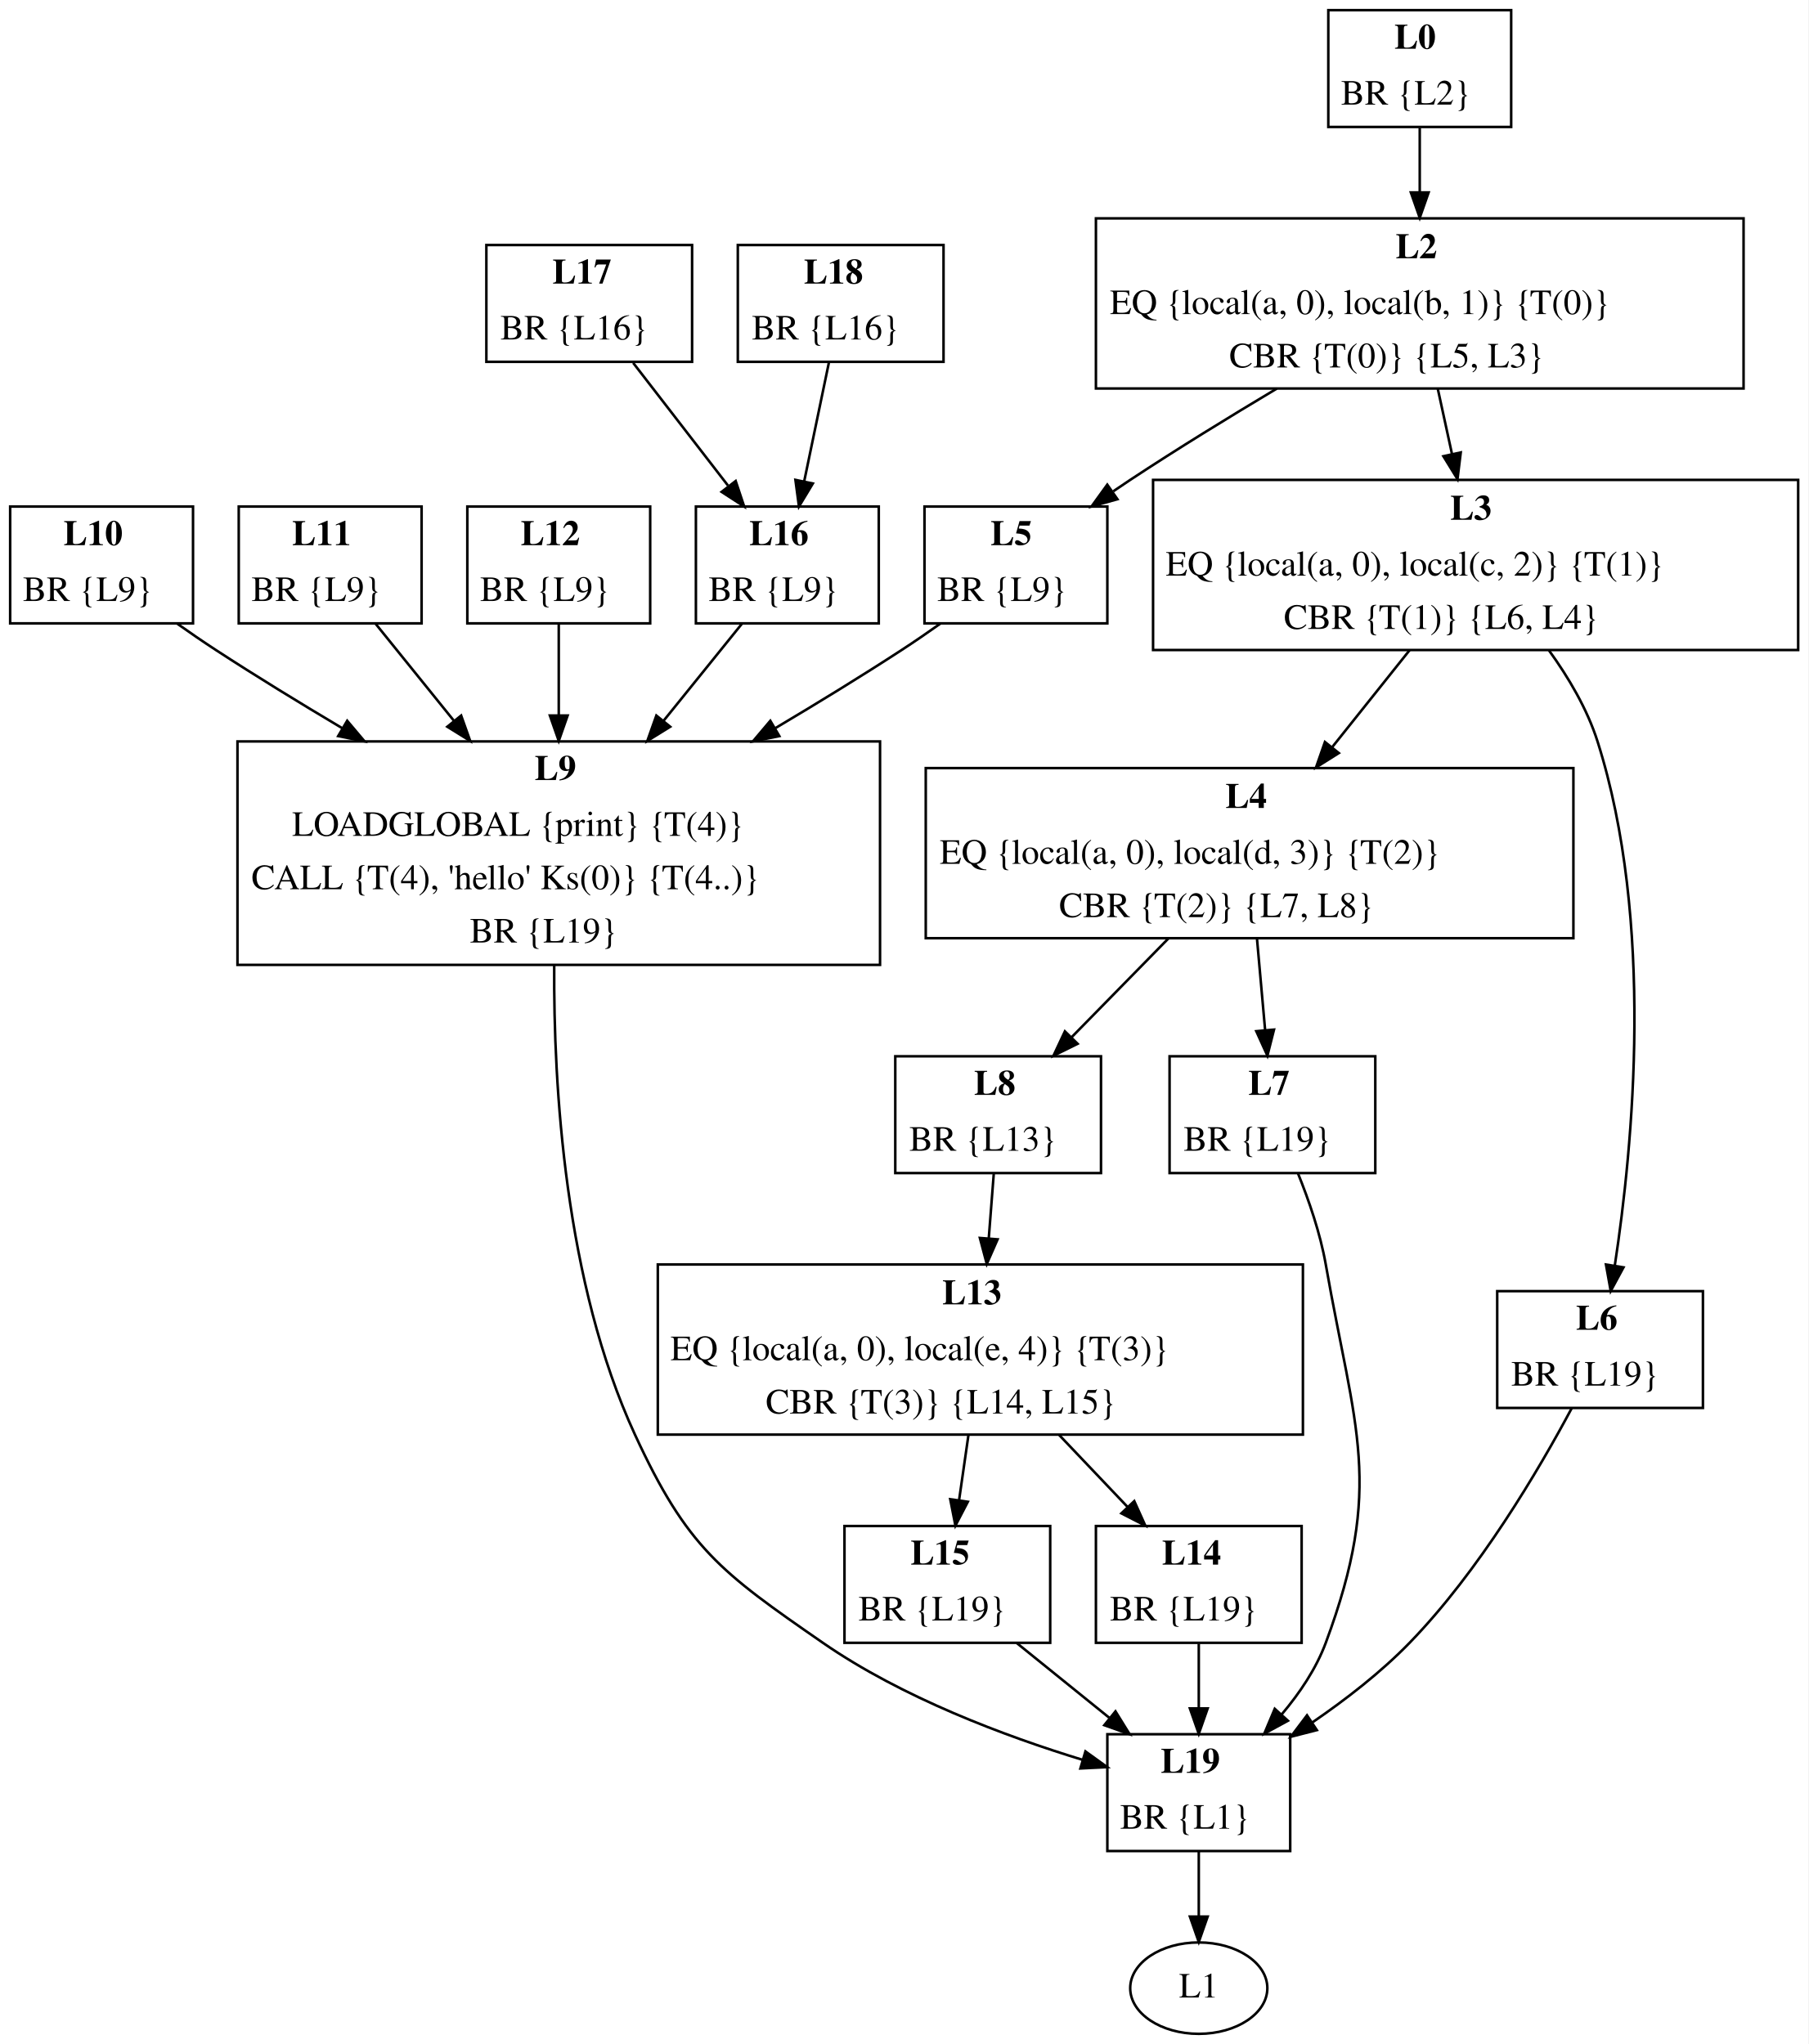
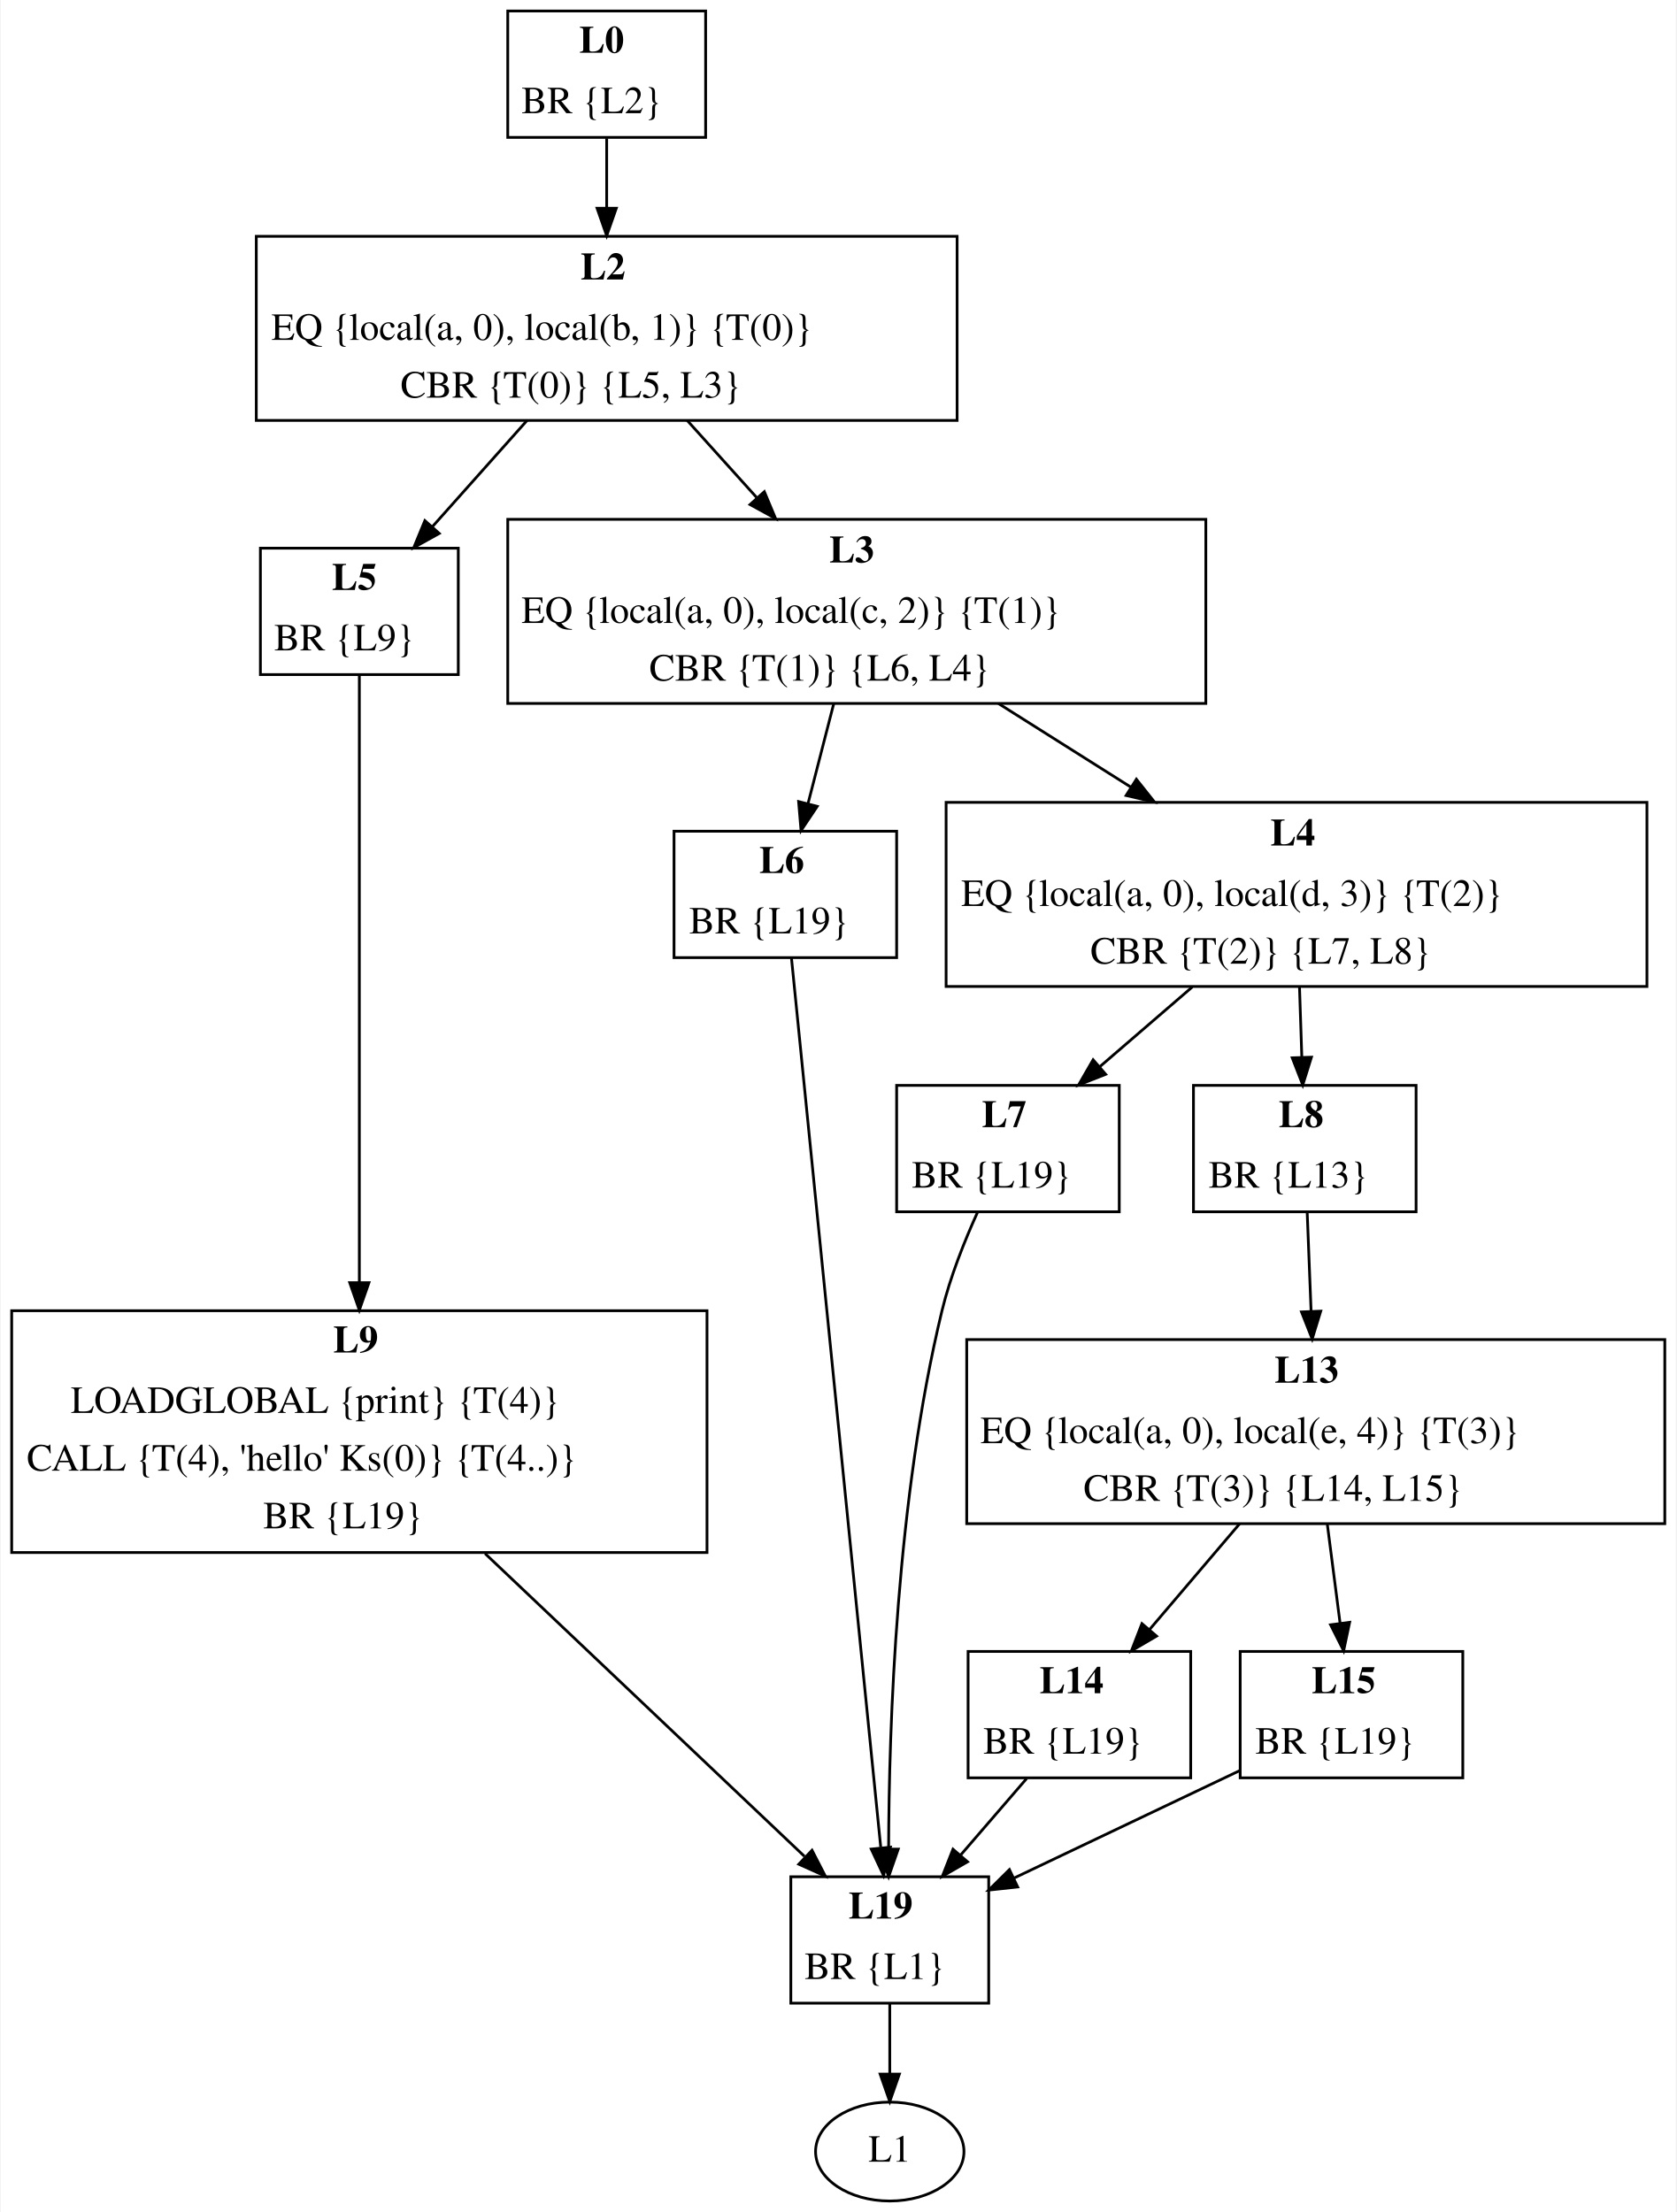
- <svg xmlns="http://www.w3.org/2000/svg" width="712pt" height="805pt" viewBox="0.00 0.00 712.00 805.00">
+ <svg xmlns="http://www.w3.org/2000/svg" width="610pt" height="805pt" viewBox="0.00 0.00 609.50 805.00">
  <g id="graph0" class="graph" transform="scale(1 1) rotate(0) translate(4 801)">
-     <polygon fill="white" stroke="transparent" points="-4,4 -4,-801 708,-801 708,4 -4,4" />
+     <polygon fill="white" stroke="transparent" points="-4,4 -4,-801 605.5,-801 605.5,4 -4,4" />
    <g id="node1" class="node">
-       <text text-anchor="start" x="545" y="-781.8" font-family="Times,serif" font-weight="bold" font-size="14.00">L0</text>
-       <text text-anchor="start" x="524" y="-759.8" font-family="Times,serif" font-size="14.00">BR {L2}</text>
-       <polygon fill="none" stroke="black" points="519,-751 519,-797 591,-797 591,-751 519,-751" />
+       <text text-anchor="start" x="206.5" y="-781.8" font-family="Times,serif" font-weight="bold" font-size="14.00">L0</text>
+       <text text-anchor="start" x="185.5" y="-759.8" font-family="Times,serif" font-size="14.00">BR {L2}</text>
+       <polygon fill="none" stroke="black" points="180.5,-751 180.5,-797 252.5,-797 252.5,-751 180.5,-751" />
    </g>
    <g id="node2" class="node">
-       <text text-anchor="start" x="545.5" y="-699.3" font-family="Times,serif" font-weight="bold" font-size="14.00">L2</text>
-       <text text-anchor="start" x="433" y="-677.3" font-family="Times,serif" font-size="14.00">EQ {local(a, 0), local(b, 1)} {T(0)}</text>
-       <text text-anchor="start" x="480" y="-656.3" font-family="Times,serif" font-size="14.00">CBR {T(0)} {L5, L3}</text>
-       <polygon fill="none" stroke="black" points="427.5,-648 427.5,-715 682.5,-715 682.5,-648 427.5,-648" />
+       <text text-anchor="start" x="207" y="-699.3" font-family="Times,serif" font-weight="bold" font-size="14.00">L2</text>
+       <text text-anchor="start" x="94.5" y="-677.3" font-family="Times,serif" font-size="14.00">EQ {local(a, 0), local(b, 1)} {T(0)}</text>
+       <text text-anchor="start" x="141.5" y="-656.3" font-family="Times,serif" font-size="14.00">CBR {T(0)} {L5, L3}</text>
+       <polygon fill="none" stroke="black" points="89,-648 89,-715 344,-715 344,-648 89,-648" />
    </g>
    <g id="edge1" class="edge">
-       <path fill="none" stroke="black" d="M555,-750.63C555,-742.95 555,-734.09 555,-725.34" />
-       <polygon fill="black" stroke="black" points="558.5,-725.21 555,-715.21 551.5,-725.21 558.5,-725.21" />
+       <path fill="none" stroke="black" d="M216.5,-750.63C216.5,-742.95 216.5,-734.09 216.5,-725.34" />
+       <polygon fill="black" stroke="black" points="220,-725.21 216.5,-715.21 213,-725.21 220,-725.21" />
    </g>
    <g id="node3" class="node">
-       <text text-anchor="start" x="386" y="-586.3" font-family="Times,serif" font-weight="bold" font-size="14.00">L5</text>
-       <text text-anchor="start" x="365" y="-564.3" font-family="Times,serif" font-size="14.00">BR {L9}</text>
-       <polygon fill="none" stroke="black" points="360,-555.5 360,-601.5 432,-601.5 432,-555.5 360,-555.5" />
+       <text text-anchor="start" x="116.5" y="-586.3" font-family="Times,serif" font-weight="bold" font-size="14.00">L5</text>
+       <text text-anchor="start" x="95.5" y="-564.3" font-family="Times,serif" font-size="14.00">BR {L9}</text>
+       <polygon fill="none" stroke="black" points="90.5,-555.5 90.5,-601.5 162.5,-601.5 162.5,-555.5 90.5,-555.5" />
    </g>
    <g id="edge2" class="edge">
-       <path fill="none" stroke="black" d="M498.75,-647.98C480.16,-636.89 459.5,-624.21 441,-612 438.82,-610.56 436.59,-609.06 434.36,-607.53" />
-       <polygon fill="black" stroke="black" points="435.97,-604.39 425.77,-601.54 431.97,-610.13 435.97,-604.39" />
+       <path fill="none" stroke="black" d="M187.53,-647.99C176.48,-635.59 163.96,-621.54 153.14,-609.4" />
+       <polygon fill="black" stroke="black" points="155.58,-606.87 146.31,-601.73 150.35,-611.53 155.58,-606.87" />
    </g>
    <g id="node4" class="node">
-       <text text-anchor="start" x="567" y="-596.3" font-family="Times,serif" font-weight="bold" font-size="14.00">L3</text>
-       <text text-anchor="start" x="455" y="-574.3" font-family="Times,serif" font-size="14.00">EQ {local(a, 0), local(c, 2)} {T(1)}</text>
-       <text text-anchor="start" x="501.5" y="-553.3" font-family="Times,serif" font-size="14.00">CBR {T(1)} {L6, L4}</text>
-       <polygon fill="none" stroke="black" points="450,-545 450,-612 704,-612 704,-545 450,-545" />
+       <text text-anchor="start" x="297.5" y="-596.3" font-family="Times,serif" font-weight="bold" font-size="14.00">L3</text>
+       <text text-anchor="start" x="185.5" y="-574.3" font-family="Times,serif" font-size="14.00">EQ {local(a, 0), local(c, 2)} {T(1)}</text>
+       <text text-anchor="start" x="232" y="-553.3" font-family="Times,serif" font-size="14.00">CBR {T(1)} {L6, L4}</text>
+       <polygon fill="none" stroke="black" points="180.5,-545 180.5,-612 434.5,-612 434.5,-545 180.5,-545" />
    </g>
    <g id="edge3" class="edge">
-       <path fill="none" stroke="black" d="M562.08,-647.99C563.87,-639.78 565.82,-630.84 567.69,-622.22" />
-       <polygon fill="black" stroke="black" points="571.15,-622.81 569.86,-612.3 564.31,-621.32 571.15,-622.81" />
+       <path fill="none" stroke="black" d="M245.79,-647.99C253.83,-639.07 262.64,-629.28 271.03,-619.98" />
+       <polygon fill="black" stroke="black" points="273.86,-622.07 277.95,-612.3 268.66,-617.38 273.86,-622.07" />
    </g>
    <g id="node9" class="node">
-       <text text-anchor="start" x="206.5" y="-493.8" font-family="Times,serif" font-weight="bold" font-size="14.00">L9</text>
-       <text text-anchor="start" x="111" y="-471.8" font-family="Times,serif" font-size="14.00">LOADGLOBAL {print} {T(4)}</text>
-       <text text-anchor="start" x="95" y="-450.8" font-family="Times,serif" font-size="14.00">CALL {T(4), 'hello' Ks(0)} {T(4..)}</text>
-       <text text-anchor="start" x="181" y="-429.8" font-family="Times,serif" font-size="14.00">BR {L19}</text>
-       <polygon fill="none" stroke="black" points="89.5,-421 89.5,-509 342.5,-509 342.5,-421 89.5,-421" />
+       <text text-anchor="start" x="117" y="-308.8" font-family="Times,serif" font-weight="bold" font-size="14.00">L9</text>
+       <text text-anchor="start" x="21.5" y="-286.8" font-family="Times,serif" font-size="14.00">LOADGLOBAL {print} {T(4)}</text>
+       <text text-anchor="start" x="5.5" y="-265.8" font-family="Times,serif" font-size="14.00">CALL {T(4), 'hello' Ks(0)} {T(4..)}</text>
+       <text text-anchor="start" x="91.5" y="-244.8" font-family="Times,serif" font-size="14.00">BR {L19}</text>
+       <polygon fill="none" stroke="black" points="0,-236 0,-324 253,-324 253,-236 0,-236" />
    </g>
    <g id="edge8" class="edge">
-       <path fill="none" stroke="black" d="M366.26,-555.41C361.23,-551.85 356.01,-548.26 351,-545 335.11,-534.65 317.85,-524.07 301.14,-514.15" />
-       <polygon fill="black" stroke="black" points="302.85,-511.1 292.46,-509.03 299.3,-517.13 302.85,-511.1" />
+       <path fill="none" stroke="black" d="M126.5,-555.21C126.5,-508.68 126.5,-400.07 126.5,-334.36" />
+       <polygon fill="black" stroke="black" points="130,-334.2 126.5,-324.2 123,-334.2 130,-334.2" />
    </g>
    <g id="node5" class="node">
-       <text text-anchor="start" x="616.5" y="-277.3" font-family="Times,serif" font-weight="bold" font-size="14.00">L6</text>
-       <text text-anchor="start" x="591" y="-255.3" font-family="Times,serif" font-size="14.00">BR {L19}</text>
-       <polygon fill="none" stroke="black" points="585.5,-246.5 585.5,-292.5 666.5,-292.5 666.5,-246.5 585.5,-246.5" />
+       <text text-anchor="start" x="272" y="-483.3" font-family="Times,serif" font-weight="bold" font-size="14.00">L6</text>
+       <text text-anchor="start" x="246.5" y="-461.3" font-family="Times,serif" font-size="14.00">BR {L19}</text>
+       <polygon fill="none" stroke="black" points="241,-452.5 241,-498.5 322,-498.5 322,-452.5 241,-452.5" />
    </g>
    <g id="edge4" class="edge">
-       <path fill="none" stroke="black" d="M605.88,-544.86C613.62,-534.16 620.95,-521.73 625,-509 647.51,-438.16 638.94,-349.39 631.81,-302.68" />
-       <polygon fill="black" stroke="black" points="635.23,-301.87 630.19,-292.55 628.32,-302.98 635.23,-301.87" />
+       <path fill="none" stroke="black" d="M299.13,-544.99C296.12,-533.3 292.73,-520.14 289.74,-508.5" />
+       <polygon fill="black" stroke="black" points="293.11,-507.54 287.22,-498.73 286.33,-509.29 293.11,-507.54" />
    </g>
    <g id="node6" class="node">
-       <text text-anchor="start" x="478.5" y="-482.8" font-family="Times,serif" font-weight="bold" font-size="14.00">L4</text>
-       <text text-anchor="start" x="366" y="-460.8" font-family="Times,serif" font-size="14.00">EQ {local(a, 0), local(d, 3)} {T(2)}</text>
-       <text text-anchor="start" x="413" y="-439.8" font-family="Times,serif" font-size="14.00">CBR {T(2)} {L7, L8}</text>
-       <polygon fill="none" stroke="black" points="360.5,-431.5 360.5,-498.5 615.5,-498.5 615.5,-431.5 360.5,-431.5" />
+       <text text-anchor="start" x="458" y="-493.3" font-family="Times,serif" font-weight="bold" font-size="14.00">L4</text>
+       <text text-anchor="start" x="345.5" y="-471.3" font-family="Times,serif" font-size="14.00">EQ {local(a, 0), local(d, 3)} {T(2)}</text>
+       <text text-anchor="start" x="392.5" y="-450.3" font-family="Times,serif" font-size="14.00">CBR {T(2)} {L7, L8}</text>
+       <polygon fill="none" stroke="black" points="340,-442 340,-509 595,-509 595,-442 340,-442" />
    </g>
    <g id="edge5" class="edge">
-       <path fill="none" stroke="black" d="M551.02,-544.95C541.51,-533.03 530.62,-519.4 520.6,-506.84" />
-       <polygon fill="black" stroke="black" points="523.14,-504.42 514.17,-498.78 517.67,-508.78 523.14,-504.42" />
+       <path fill="none" stroke="black" d="M359.01,-544.99C374.34,-535.3 391.29,-524.61 407.14,-514.6" />
+       <polygon fill="black" stroke="black" points="409.23,-517.42 415.82,-509.13 405.49,-511.5 409.23,-517.42" />
    </g>
    <g id="node10" class="node">
-       <text text-anchor="start" x="453" y="-102.8" font-family="Times,serif" font-weight="bold" font-size="14.00">L19</text>
-       <text text-anchor="start" x="437" y="-80.8" font-family="Times,serif" font-size="14.00">BR {L1}</text>
-       <polygon fill="none" stroke="black" points="432,-72 432,-118 504,-118 504,-72 432,-72" />
+       <text text-anchor="start" x="304.5" y="-102.8" font-family="Times,serif" font-weight="bold" font-size="14.00">L19</text>
+       <text text-anchor="start" x="288.5" y="-80.8" font-family="Times,serif" font-size="14.00">BR {L1}</text>
+       <polygon fill="none" stroke="black" points="283.5,-72 283.5,-118 355.5,-118 355.5,-72 283.5,-72" />
    </g>
    <g id="edge9" class="edge">
-       <path fill="none" stroke="black" d="M614.89,-246.49C601.85,-222.05 578.47,-182.31 551,-154 539.75,-142.41 525.89,-131.67 512.73,-122.66" />
-       <polygon fill="black" stroke="black" points="514.49,-119.62 504.23,-117 510.61,-125.45 514.49,-119.62" />
+       <path fill="none" stroke="black" d="M283.74,-452.24C290.15,-388.35 308.64,-204.19 316.21,-128.78" />
+       <polygon fill="black" stroke="black" points="319.73,-128.77 317.24,-118.47 312.76,-128.07 319.73,-128.77" />
    </g>
    <g id="node7" class="node">
-       <text text-anchor="start" x="487.5" y="-369.8" font-family="Times,serif" font-weight="bold" font-size="14.00">L7</text>
-       <text text-anchor="start" x="462" y="-347.8" font-family="Times,serif" font-size="14.00">BR {L19}</text>
-       <polygon fill="none" stroke="black" points="456.5,-339 456.5,-385 537.5,-385 537.5,-339 456.5,-339" />
+       <text text-anchor="start" x="353" y="-390.8" font-family="Times,serif" font-weight="bold" font-size="14.00">L7</text>
+       <text text-anchor="start" x="327.5" y="-368.8" font-family="Times,serif" font-size="14.00">BR {L19}</text>
+       <polygon fill="none" stroke="black" points="322,-360 322,-406 403,-406 403,-360 322,-360" />
    </g>
    <g id="edge6" class="edge">
-       <path fill="none" stroke="black" d="M490.9,-431.49C491.93,-419.92 493.09,-406.9 494.12,-395.35" />
-       <polygon fill="black" stroke="black" points="497.62,-395.5 495.02,-385.23 490.64,-394.88 497.62,-395.5" />
+       <path fill="none" stroke="black" d="M429.59,-441.83C418.53,-432.29 406.53,-421.95 395.78,-412.68" />
+       <polygon fill="black" stroke="black" points="398.06,-410.03 388.2,-406.15 393.49,-415.33 398.06,-410.03" />
    </g>
    <g id="node8" class="node">
-       <text text-anchor="start" x="379.5" y="-369.8" font-family="Times,serif" font-weight="bold" font-size="14.00">L8</text>
-       <text text-anchor="start" x="354" y="-347.8" font-family="Times,serif" font-size="14.00">BR {L13}</text>
-       <polygon fill="none" stroke="black" points="348.5,-339 348.5,-385 429.5,-385 429.5,-339 348.5,-339" />
+       <text text-anchor="start" x="461" y="-390.8" font-family="Times,serif" font-weight="bold" font-size="14.00">L8</text>
+       <text text-anchor="start" x="435.5" y="-368.8" font-family="Times,serif" font-size="14.00">BR {L13}</text>
+       <polygon fill="none" stroke="black" points="430,-360 430,-406 511,-406 511,-360 430,-360" />
    </g>
    <g id="edge7" class="edge">
-       <path fill="none" stroke="black" d="M456.13,-431.49C443.87,-418.98 429.94,-404.77 417.97,-392.55" />
-       <polygon fill="black" stroke="black" points="420.29,-389.92 410.79,-385.23 415.29,-394.82 420.29,-389.92" />
+       <path fill="none" stroke="black" d="M468.58,-441.83C468.86,-433.5 469.16,-424.55 469.43,-416.24" />
+       <polygon fill="black" stroke="black" points="472.93,-416.26 469.77,-406.15 465.94,-416.03 472.93,-416.26" />
    </g>
    <g id="edge10" class="edge">
-       <path fill="none" stroke="black" d="M507.05,-338.91C511.34,-328.29 515.85,-315.24 518,-303 529.44,-237.77 541.06,-216.08 518,-154 514.21,-143.8 507.73,-134.19 500.67,-125.84" />
-       <polygon fill="black" stroke="black" points="503.1,-123.31 493.8,-118.25 497.91,-128.01 503.1,-123.31" />
+       <path fill="none" stroke="black" d="M351.49,-359.96C346.68,-349.35 341.48,-336.29 338.5,-324 321.95,-255.71 319.2,-172.92 319.08,-128.28" />
+       <polygon fill="black" stroke="black" points="322.58,-128.05 319.1,-118.05 315.58,-128.04 322.58,-128.05" />
    </g>
    <g id="node11" class="node">
-       <text text-anchor="start" x="367" y="-287.3" font-family="Times,serif" font-weight="bold" font-size="14.00">L13</text>
-       <text text-anchor="start" x="260" y="-265.3" font-family="Times,serif" font-size="14.00">EQ {local(a, 0), local(e, 4)} {T(3)}</text>
-       <text text-anchor="start" x="297.5" y="-244.3" font-family="Times,serif" font-size="14.00">CBR {T(3)} {L14, L15}</text>
-       <polygon fill="none" stroke="black" points="255,-236 255,-303 509,-303 509,-236 255,-236" />
+       <text text-anchor="start" x="459.5" y="-297.8" font-family="Times,serif" font-weight="bold" font-size="14.00">L13</text>
+       <text text-anchor="start" x="352.5" y="-275.8" font-family="Times,serif" font-size="14.00">EQ {local(a, 0), local(e, 4)} {T(3)}</text>
+       <text text-anchor="start" x="390" y="-254.8" font-family="Times,serif" font-size="14.00">CBR {T(3)} {L14, L15}</text>
+       <polygon fill="none" stroke="black" points="347.5,-246.5 347.5,-313.5 601.5,-313.5 601.5,-246.5 347.5,-246.5" />
    </g>
    <g id="edge11" class="edge">
-       <path fill="none" stroke="black" d="M387.27,-338.63C386.68,-330.95 385.99,-322.09 385.31,-313.34" />
-       <polygon fill="black" stroke="black" points="388.79,-312.91 384.53,-303.21 381.81,-313.45 388.79,-312.91" />
+       <path fill="none" stroke="black" d="M471.39,-359.58C471.8,-349.05 472.32,-336.13 472.8,-323.83" />
+       <polygon fill="black" stroke="black" points="476.31,-323.84 473.2,-313.7 469.31,-323.56 476.31,-323.84" />
    </g>
    <g id="edge12" class="edge">
-       <path fill="none" stroke="black" d="M214.21,-420.73C213.91,-373.24 218.39,-295.81 246,-236 266.58,-191.43 279.62,-181.92 320,-154 351.23,-132.4 391.65,-117.26 422.36,-107.88" />
-       <polygon fill="black" stroke="black" points="423.37,-111.23 431.96,-105.04 421.38,-104.52 423.37,-111.23" />
+       <path fill="none" stroke="black" d="M172.24,-235.63C208.1,-201.63 257.04,-155.22 288.46,-125.43" />
+       <polygon fill="black" stroke="black" points="291.21,-127.65 296.06,-118.23 286.39,-122.57 291.21,-127.65" />
    </g>
-     <g id="node20" class="node">
-       <ellipse fill="none" stroke="black" cx="468" cy="-18" rx="27" ry="18" />
-       <text text-anchor="middle" x="468" y="-14.3" font-family="Times,serif" font-size="14.00">L1</text>
+     <g id="node14" class="node">
+       <ellipse fill="none" stroke="black" cx="319.5" cy="-18" rx="27" ry="18" />
+       <text text-anchor="middle" x="319.5" y="-14.3" font-family="Times,serif" font-size="14.00">L1</text>
    </g>
-     <g id="edge23" class="edge">
-       <path fill="none" stroke="black" d="M468,-71.9C468,-63.88 468,-54.72 468,-46.31" />
-       <polygon fill="black" stroke="black" points="471.5,-46.18 468,-36.18 464.5,-46.18 471.5,-46.18" />
+     <g id="edge17" class="edge">
+       <path fill="none" stroke="black" d="M319.5,-71.9C319.5,-63.88 319.5,-54.72 319.5,-46.31" />
+       <polygon fill="black" stroke="black" points="323,-46.18 319.5,-36.18 316,-46.18 323,-46.18" />
    </g>
-     <g id="node15" class="node">
-       <text text-anchor="start" x="453.5" y="-184.8" font-family="Times,serif" font-weight="bold" font-size="14.00">L14</text>
-       <text text-anchor="start" x="433" y="-162.8" font-family="Times,serif" font-size="14.00">BR {L19}</text>
-       <polygon fill="none" stroke="black" points="427.5,-154 427.5,-200 508.5,-200 508.5,-154 427.5,-154" />
+     <g id="node12" class="node">
+       <text text-anchor="start" x="374" y="-184.8" font-family="Times,serif" font-weight="bold" font-size="14.00">L14</text>
+       <text text-anchor="start" x="353.5" y="-162.8" font-family="Times,serif" font-size="14.00">BR {L19}</text>
+       <polygon fill="none" stroke="black" points="348,-154 348,-200 429,-200 429,-154 348,-154" />
+     </g>
+     <g id="edge13" class="edge">
+       <path fill="none" stroke="black" d="M446.82,-246.49C436.26,-234.09 424.29,-220.04 413.96,-207.9" />
+       <polygon fill="black" stroke="black" points="416.58,-205.58 407.43,-200.23 411.25,-210.12 416.58,-205.58" />
+     </g>
+     <g id="node13" class="node">
+       <text text-anchor="start" x="473" y="-184.8" font-family="Times,serif" font-weight="bold" font-size="14.00">L15</text>
+       <text text-anchor="start" x="452.5" y="-162.8" font-family="Times,serif" font-size="14.00">BR {L19}</text>
+       <polygon fill="none" stroke="black" points="447,-154 447,-200 528,-200 528,-154 447,-154" />
+     </g>
+     <g id="edge14" class="edge">
+       <path fill="none" stroke="black" d="M478.68,-246.49C480.17,-234.92 481.85,-221.9 483.34,-210.35" />
+       <polygon fill="black" stroke="black" points="486.83,-210.6 484.64,-200.23 479.89,-209.7 486.83,-210.6" />
+     </g>
+     <g id="edge15" class="edge">
+       <path fill="none" stroke="black" d="M369.28,-153.72C361.88,-145.13 353.3,-135.19 345.37,-126" />
+       <polygon fill="black" stroke="black" points="347.8,-123.45 338.62,-118.16 342.5,-128.02 347.8,-123.45" />
    </g>
    <g id="edge16" class="edge">
-       <path fill="none" stroke="black" d="M413.05,-235.83C421.84,-226.57 431.36,-216.55 439.97,-207.5" />
-       <polygon fill="black" stroke="black" points="442.6,-209.81 446.95,-200.15 437.52,-204.99 442.6,-209.81" />
-     </g>
-     <g id="node16" class="node">
-       <text text-anchor="start" x="354.5" y="-184.8" font-family="Times,serif" font-weight="bold" font-size="14.00">L15</text>
-       <text text-anchor="start" x="334" y="-162.8" font-family="Times,serif" font-size="14.00">BR {L19}</text>
-       <polygon fill="none" stroke="black" points="328.5,-154 328.5,-200 409.5,-200 409.5,-154 328.5,-154" />
-     </g>
-     <g id="edge17" class="edge">
-       <path fill="none" stroke="black" d="M377.31,-235.83C376.11,-227.5 374.82,-218.55 373.63,-210.24" />
-       <polygon fill="black" stroke="black" points="377.07,-209.55 372.18,-200.15 370.14,-210.55 377.07,-209.55" />
-     </g>
-     <g id="node12" class="node">
-       <text text-anchor="start" x="21" y="-586.3" font-family="Times,serif" font-weight="bold" font-size="14.00">L10</text>
-       <text text-anchor="start" x="5" y="-564.3" font-family="Times,serif" font-size="14.00">BR {L9}</text>
-       <polygon fill="none" stroke="black" points="0,-555.5 0,-601.5 72,-601.5 72,-555.5 0,-555.5" />
-     </g>
-     <g id="edge13" class="edge">
-       <path fill="none" stroke="black" d="M65.74,-555.41C70.77,-551.85 75.99,-548.26 81,-545 96.89,-534.65 114.15,-524.07 130.86,-514.15" />
-       <polygon fill="black" stroke="black" points="132.7,-517.13 139.54,-509.03 129.15,-511.1 132.7,-517.13" />
-     </g>
-     <g id="node13" class="node">
-       <text text-anchor="start" x="111" y="-586.3" font-family="Times,serif" font-weight="bold" font-size="14.00">L11</text>
-       <text text-anchor="start" x="95" y="-564.3" font-family="Times,serif" font-size="14.00">BR {L9}</text>
-       <polygon fill="none" stroke="black" points="90,-555.5 90,-601.5 162,-601.5 162,-555.5 90,-555.5" />
-     </g>
-     <g id="edge14" class="edge">
-       <path fill="none" stroke="black" d="M143.78,-555.47C152.69,-544.44 163.87,-530.58 174.76,-517.09" />
-       <polygon fill="black" stroke="black" points="177.57,-519.19 181.12,-509.21 172.12,-514.79 177.57,-519.19" />
-     </g>
-     <g id="node14" class="node">
-       <text text-anchor="start" x="201" y="-586.3" font-family="Times,serif" font-weight="bold" font-size="14.00">L12</text>
-       <text text-anchor="start" x="185" y="-564.3" font-family="Times,serif" font-size="14.00">BR {L9}</text>
-       <polygon fill="none" stroke="black" points="180,-555.5 180,-601.5 252,-601.5 252,-555.5 180,-555.5" />
-     </g>
-     <g id="edge15" class="edge">
-       <path fill="none" stroke="black" d="M216,-555.47C216,-545.05 216,-532.12 216,-519.36" />
-       <polygon fill="black" stroke="black" points="219.5,-519.21 216,-509.21 212.5,-519.21 219.5,-519.21" />
-     </g>
-     <g id="edge18" class="edge">
-       <path fill="none" stroke="black" d="M468,-153.72C468,-145.83 468,-136.79 468,-128.24" />
-       <polygon fill="black" stroke="black" points="471.5,-128.16 468,-118.16 464.5,-128.16 471.5,-128.16" />
-     </g>
-     <g id="edge19" class="edge">
-       <path fill="none" stroke="black" d="M396.31,-153.93C407.57,-144.83 420.75,-134.18 432.72,-124.51" />
-       <polygon fill="black" stroke="black" points="435.2,-127.01 440.77,-118 430.8,-121.56 435.2,-127.01" />
-     </g>
-     <g id="node17" class="node">
-       <text text-anchor="start" x="291" y="-586.3" font-family="Times,serif" font-weight="bold" font-size="14.00">L16</text>
-       <text text-anchor="start" x="275" y="-564.3" font-family="Times,serif" font-size="14.00">BR {L9}</text>
-       <polygon fill="none" stroke="black" points="270,-555.5 270,-601.5 342,-601.5 342,-555.5 270,-555.5" />
-     </g>
-     <g id="edge20" class="edge">
-       <path fill="none" stroke="black" d="M288.22,-555.47C279.31,-544.44 268.13,-530.58 257.24,-517.09" />
-       <polygon fill="black" stroke="black" points="259.88,-514.79 250.88,-509.21 254.43,-519.19 259.88,-514.79" />
-     </g>
-     <g id="node18" class="node">
-       <text text-anchor="start" x="213.5" y="-689.3" font-family="Times,serif" font-weight="bold" font-size="14.00">L17</text>
-       <text text-anchor="start" x="193" y="-667.3" font-family="Times,serif" font-size="14.00">BR {L16}</text>
-       <polygon fill="none" stroke="black" points="187.5,-658.5 187.5,-704.5 268.5,-704.5 268.5,-658.5 187.5,-658.5" />
-     </g>
-     <g id="edge21" class="edge">
-       <path fill="none" stroke="black" d="M245.31,-658.08C256.29,-643.86 270.64,-625.29 282.63,-609.77" />
-       <polygon fill="black" stroke="black" points="285.66,-611.56 289.01,-601.51 280.12,-607.28 285.66,-611.56" />
-     </g>
-     <g id="node19" class="node">
-       <text text-anchor="start" x="312.5" y="-689.3" font-family="Times,serif" font-weight="bold" font-size="14.00">L18</text>
-       <text text-anchor="start" x="292" y="-667.3" font-family="Times,serif" font-size="14.00">BR {L16}</text>
-       <polygon fill="none" stroke="black" points="286.5,-658.5 286.5,-704.5 367.5,-704.5 367.5,-658.5 286.5,-658.5" />
-     </g>
-     <g id="edge22" class="edge">
-       <path fill="none" stroke="black" d="M322.34,-658.08C319.49,-644.39 315.81,-626.66 312.65,-611.5" />
-       <polygon fill="black" stroke="black" points="316.04,-610.58 310.58,-601.51 309.18,-612.01 316.04,-610.58" />
+       <path fill="none" stroke="black" d="M446.83,-156.63C422.01,-144.81 390.24,-129.68 364.64,-117.49" />
+       <polygon fill="black" stroke="black" points="366.04,-114.29 355.51,-113.15 363.04,-120.61 366.04,-114.29" />
    </g>
  </g>
</svg>
